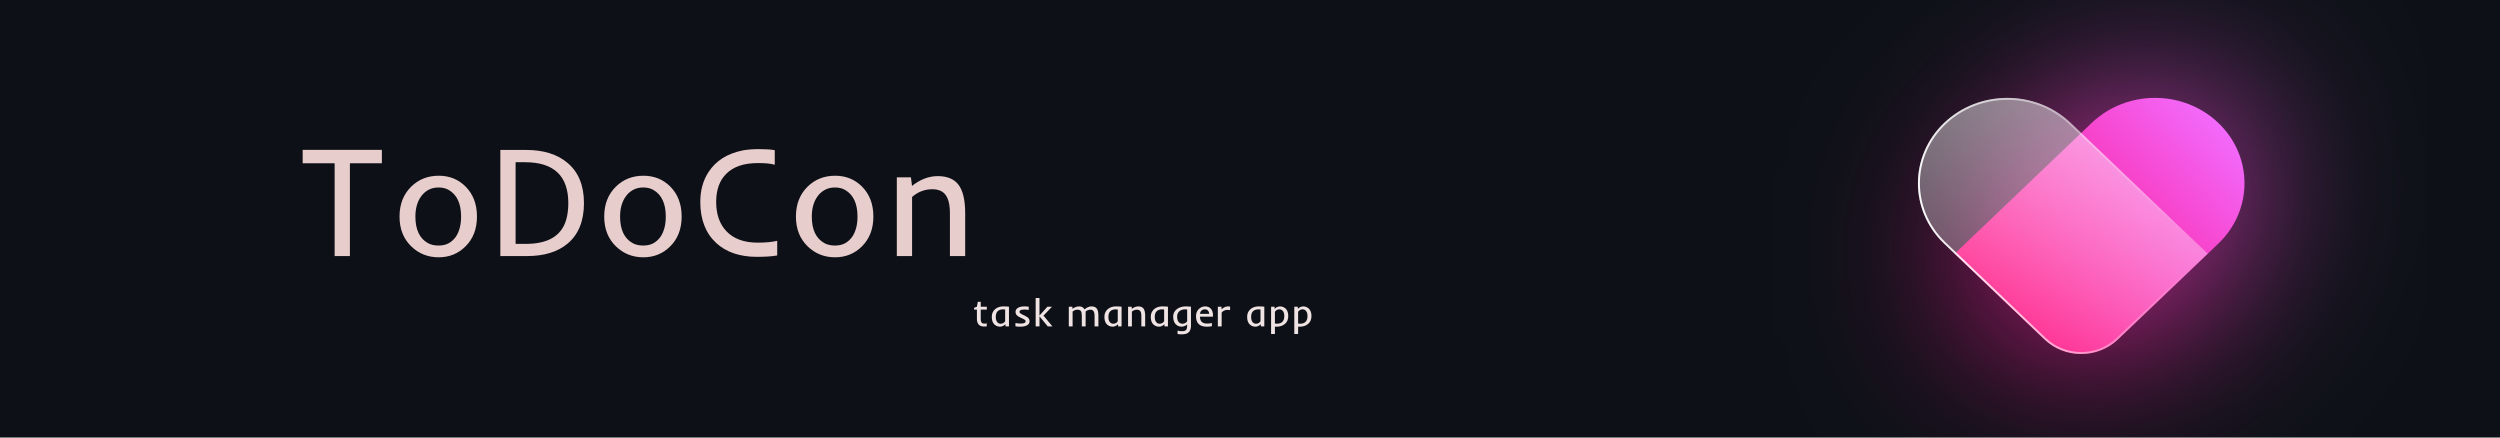
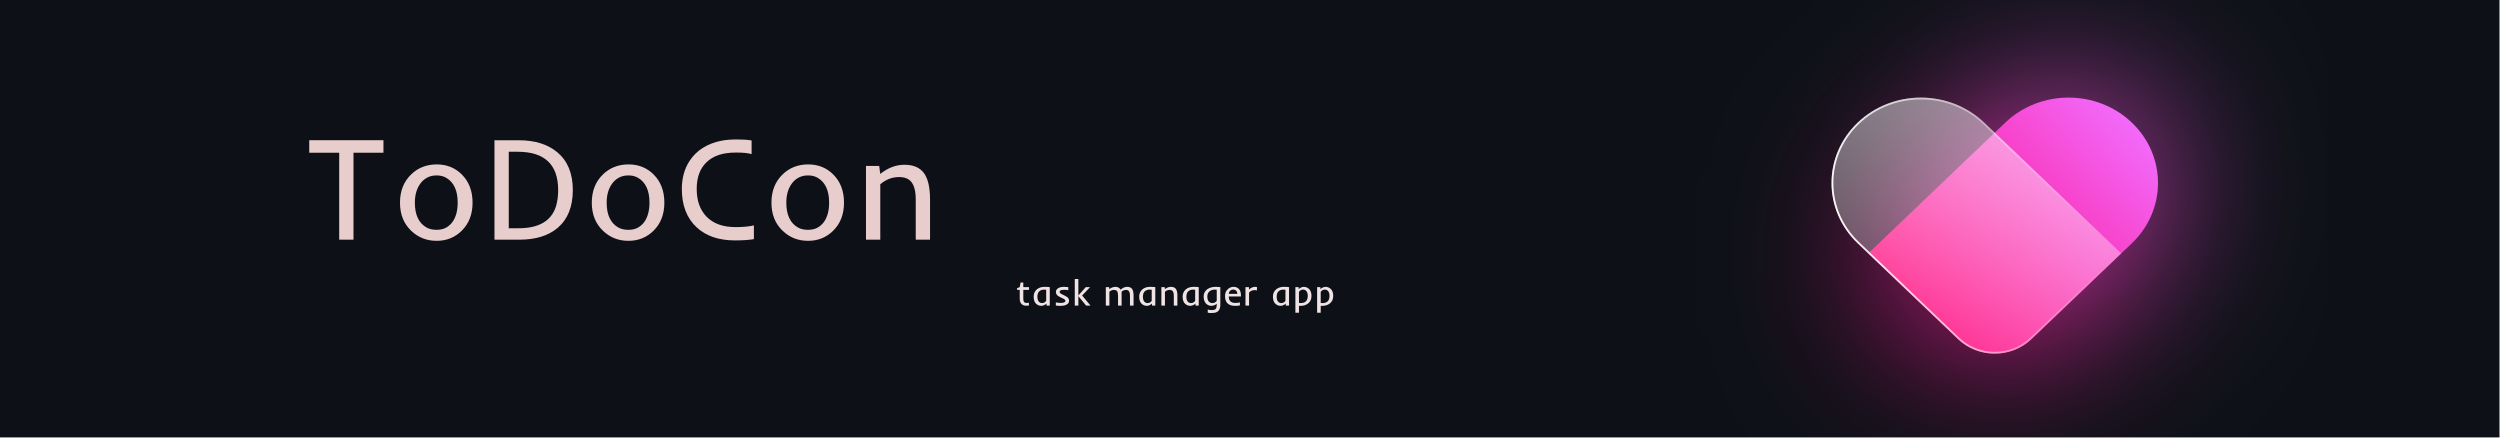
- <svg xmlns="http://www.w3.org/2000/svg" width="1280" height="224" viewBox="0 0 1280 224" fill="none">
+ <svg xmlns="http://www.w3.org/2000/svg" width="1366" height="239" viewBox="0 0 1366 239" fill="none">
  <g clip-path="url(#clip0_103_84)">
-     <rect width="1280" height="224" fill="white" />
-     <rect width="1280" height="224" fill="#0D1117" />
+     <rect width="1365.71" height="239" fill="white" />
+     <rect width="1366" height="239" fill="#0D1117" />
    <g filter="url(#filter0_f_103_84)">
-       <path d="M1135.23 62.919C1153.11 79.981 1153.1 107.683 1135.23 124.736L1083.82 173.806C1073.45 183.696 1056.64 183.696 1046.28 173.806L1000.27 129.891L1070.45 62.909C1088.33 45.846 1117.35 45.856 1135.22 62.909L1135.23 62.919Z" fill="url(#paint0_linear_103_84)" />
+       <path d="M1164.25 66.989C1183.32 85.194 1183.31 114.751 1164.25 132.946L1109.39 185.302C1098.34 195.854 1080.4 195.854 1069.34 185.302L1020.25 138.446L1095.13 66.978C1114.21 48.773 1145.18 48.784 1164.24 66.978L1164.25 66.989Z" fill="url(#paint0_linear_103_84)" />
    </g>
-     <path d="M1135.77 62.919C1153.65 79.981 1153.64 107.683 1135.77 124.736L1084.36 173.806C1074 183.696 1057.19 183.696 1046.82 173.806L1000.81 129.891L1070.99 62.909C1088.87 45.846 1117.89 45.856 1135.76 62.909L1135.77 62.919Z" fill="url(#paint1_linear_103_84)" />
+     <path d="M1164.83 66.989C1183.9 85.194 1183.89 114.751 1164.83 132.946L1109.97 185.302C1098.91 195.854 1080.98 195.854 1069.92 185.302L1020.83 138.446L1095.71 66.978C1114.78 48.773 1145.75 48.784 1164.82 66.978L1164.83 66.989Z" fill="url(#paint1_linear_103_84)" />
    <g filter="url(#filter1_b_103_84)">
-       <path d="M995.396 62.922C1013.27 45.859 1042.3 45.869 1060.17 62.922L1130.35 129.904L1084.33 173.819C1073.97 183.709 1057.16 183.709 1046.8 173.819L995.385 124.749C977.507 107.686 977.518 79.984 995.385 62.932L995.396 62.922Z" fill="url(#paint2_linear_103_84)" />
-       <path d="M995.757 63.267C1013.44 46.395 1042.14 46.405 1059.8 63.267L1129.62 129.904L1083.97 173.474C1073.81 183.173 1057.32 183.173 1047.16 173.474L995.747 124.404C978.069 107.532 978.079 80.139 995.747 63.277L995.757 63.267Z" stroke="url(#paint3_linear_103_84)" />
+       <path d="M1015.05 66.992C1034.13 48.787 1065.1 48.798 1084.16 66.992L1159.04 138.46L1109.95 185.316C1098.89 195.868 1080.95 195.868 1069.9 185.316L1015.04 132.96C995.965 114.754 995.977 85.198 1015.04 67.003L1015.05 66.992Z" fill="url(#paint2_linear_103_84)" />
+       <path d="M1015.41 67.337C1034.29 49.323 1064.93 49.333 1083.8 67.337L1158.32 138.46L1109.58 184.971C1098.73 195.332 1081.12 195.332 1070.26 184.971L1015.4 132.614C996.527 114.6 996.538 85.352 1015.4 67.348L1015.41 67.337Z" stroke="url(#paint3_linear_103_84)" />
    </g>
-     <path d="M171.336 83.609H154.969V76.734H195.516V83.609H179.148V131.109H171.336V83.609ZM204.556 110.875C204.556 104.547 206.574 99.417 210.611 95.484C214.387 91.812 219.061 89.977 224.634 89.977C230.103 89.977 234.673 91.812 238.345 95.484C242.252 99.391 244.205 104.521 244.205 110.875C244.205 117.203 242.239 122.307 238.306 126.187C234.582 129.885 230.012 131.734 224.595 131.734C219.101 131.734 214.439 129.885 210.611 126.187C206.574 122.307 204.556 117.203 204.556 110.875ZM212.681 110.875C212.681 117.542 214.817 122.073 219.088 124.469C220.598 125.302 222.408 125.719 224.517 125.719C226.627 125.719 228.41 125.302 229.869 124.469C231.327 123.609 232.525 122.49 233.463 121.109C235.207 118.453 236.08 115.042 236.08 110.875C236.08 104.26 233.983 99.729 229.791 97.281C228.332 96.422 226.588 95.992 224.556 95.992C222.525 95.992 220.754 96.422 219.244 97.281C217.759 98.115 216.535 99.221 215.572 100.602C213.645 103.31 212.681 106.734 212.681 110.875ZM256.175 76.773H269.378C278.284 76.773 285.342 78.974 290.55 83.375C296.175 88.088 298.988 94.963 298.988 104C298.988 113.036 296.253 119.898 290.784 124.586C285.68 128.935 278.675 131.109 269.769 131.109H256.175V76.773ZM290.98 104.039C290.98 90.055 283.61 83.062 268.87 83.062H263.988V124.859H269.3C280.55 124.859 287.399 120.797 289.847 112.672C290.602 110.094 290.98 107.216 290.98 104.039ZM309.356 110.875C309.356 104.547 311.374 99.417 315.411 95.484C319.187 91.812 323.861 89.977 329.434 89.977C334.903 89.977 339.473 91.812 343.145 95.484C347.052 99.391 349.005 104.521 349.005 110.875C349.005 117.203 347.039 122.307 343.106 126.187C339.382 129.885 334.812 131.734 329.395 131.734C323.901 131.734 319.239 129.885 315.411 126.187C311.374 122.307 309.356 117.203 309.356 110.875ZM317.481 110.875C317.481 117.542 319.617 122.073 323.887 124.469C325.398 125.302 327.208 125.719 329.317 125.719C331.427 125.719 333.21 125.302 334.669 124.469C336.127 123.609 337.325 122.49 338.262 121.109C340.007 118.453 340.88 115.042 340.88 110.875C340.88 104.26 338.783 99.729 334.591 97.281C333.132 96.422 331.387 95.992 329.356 95.992C327.325 95.992 325.554 96.422 324.044 97.281C322.559 98.115 321.335 99.221 320.372 100.602C318.445 103.31 317.481 106.734 317.481 110.875ZM397.928 130.797C395.35 131.266 391.873 131.5 387.498 131.5C383.149 131.5 379.217 130.901 375.702 129.703C372.212 128.505 369.204 126.734 366.678 124.391C361.261 119.365 358.553 112.359 358.553 103.375C358.553 97.516 359.946 92.438 362.733 88.141C366.509 82.333 372.303 78.635 380.116 77.047C382.511 76.578 385.363 76.344 388.67 76.344C392.004 76.344 394.673 76.526 396.678 76.891V84.352C394.855 83.779 392.03 83.492 388.202 83.492C384.399 83.492 381.17 83.961 378.514 84.898C375.858 85.836 373.657 87.177 371.913 88.922C368.423 92.333 366.678 97.151 366.678 103.375C366.678 109.651 368.397 114.625 371.834 118.297C375.558 122.255 380.91 124.234 387.889 124.234C391.978 124.234 395.324 123.922 397.928 123.297V130.797ZM407.516 110.875C407.516 104.547 409.534 99.417 413.57 95.484C417.346 91.812 422.021 89.977 427.594 89.977C433.062 89.977 437.633 91.812 441.305 95.484C445.211 99.391 447.164 104.521 447.164 110.875C447.164 117.203 445.198 122.307 441.266 126.187C437.542 129.885 432.971 131.734 427.555 131.734C422.06 131.734 417.398 129.885 413.57 126.187C409.534 122.307 407.516 117.203 407.516 110.875ZM415.641 110.875C415.641 117.542 417.776 122.073 422.047 124.469C423.557 125.302 425.367 125.719 427.477 125.719C429.586 125.719 431.37 125.302 432.828 124.469C434.286 123.609 435.484 122.49 436.422 121.109C438.167 118.453 439.039 115.042 439.039 110.875C439.039 104.26 436.943 99.729 432.75 97.281C431.292 96.422 429.547 95.992 427.516 95.992C425.484 95.992 423.714 96.422 422.203 97.281C420.719 98.115 419.495 99.221 418.531 100.602C416.604 103.31 415.641 106.734 415.641 110.875ZM477.337 96.891C473.457 96.891 470.007 98.206 466.986 100.836V131.109H459.173V90.797H466.4L466.947 95.172C471.192 91.838 475.58 90.172 480.111 90.172C484.903 90.172 488.418 91.604 490.658 94.469C493.002 97.49 494.173 102.359 494.173 109.078V131.109H486.361V109.078C486.361 102.62 484.616 98.766 481.127 97.516C480.007 97.099 478.744 96.891 477.337 96.891Z" fill="#E8CDCD" />
-     <path d="M503.137 165.566C503.352 165.645 503.677 165.684 504.113 165.684C504.549 165.684 504.914 165.632 505.207 165.527V167.09C505.07 167.122 504.872 167.142 504.611 167.148L503.996 167.168C503.859 167.168 503.755 167.168 503.684 167.168C502.427 167.168 501.499 166.758 500.9 165.938C500.419 165.273 500.178 164.395 500.178 163.301V158.525H498.732V157.607L500.178 157.031L500.646 154.531H502.131V157.031H505.256V158.525H502.131V163.291C502.131 164.567 502.466 165.326 503.137 165.566ZM508.503 165.312C508.288 164.941 508.115 164.505 507.985 164.004C507.861 163.503 507.8 162.848 507.8 162.041C507.8 161.234 507.972 160.492 508.317 159.814C508.669 159.131 509.124 158.571 509.684 158.135C510.772 157.295 512.123 156.875 513.737 156.875C514.577 156.875 515.212 156.895 515.641 156.934C515.641 156.934 515.957 156.966 516.589 157.031V167.109H514.831L514.753 165.947C514.362 166.468 513.766 166.855 512.966 167.109C512.66 167.207 512.344 167.256 512.018 167.256C511.699 167.256 511.384 167.223 511.071 167.158C510.759 167.093 510.446 166.986 510.134 166.836C509.828 166.686 509.535 166.488 509.255 166.24C508.975 165.986 508.724 165.677 508.503 165.312ZM514.636 158.467C514.219 158.415 513.802 158.389 513.386 158.389C512.975 158.389 512.536 158.464 512.067 158.613C511.598 158.757 511.198 158.984 510.866 159.297C510.176 159.948 509.831 160.941 509.831 162.275C509.831 163.538 510.127 164.473 510.72 165.078C511.169 165.527 511.709 165.752 512.341 165.752C513.154 165.752 513.825 165.456 514.352 164.863C514.483 164.714 514.577 164.58 514.636 164.463V158.467ZM522.384 167.266C521.571 167.266 520.747 167.207 519.914 167.09V165.361C520.76 165.563 521.619 165.664 522.492 165.664C524.237 165.664 525.109 165.296 525.109 164.561C525.109 164.281 525.041 164.072 524.904 163.936C524.702 163.721 524.383 163.506 523.947 163.291L522.521 162.637C521.597 162.174 520.998 161.803 520.724 161.523C520.21 161.003 519.953 160.384 519.953 159.668C519.953 158.861 520.327 158.203 521.076 157.695C521.883 157.148 523.016 156.875 524.474 156.875C525.21 156.875 525.952 156.927 526.701 157.031V158.701C525.88 158.551 525.164 158.477 524.552 158.477C523.947 158.477 523.475 158.516 523.136 158.594C522.804 158.672 522.554 158.77 522.384 158.887C522.117 159.069 521.984 159.307 521.984 159.6C521.984 159.886 522.075 160.12 522.257 160.303C522.446 160.479 522.739 160.671 523.136 160.879L524.572 161.572C525.509 162.061 526.112 162.435 526.379 162.695C526.886 163.19 527.14 163.812 527.14 164.561C527.14 165.361 526.737 166.006 525.929 166.494C525.083 167.008 523.901 167.266 522.384 167.266ZM530.26 152.588H532.213V161.543L536.295 157.031H538.62L534.274 161.602L538.844 167.109H536.461L532.213 161.973V167.109H530.26V152.588ZM549.166 159.541L549.176 167.109H547.223V157.031H549.02L549.156 158.135C549.872 157.536 550.706 157.145 551.656 156.963C551.962 156.904 552.262 156.875 552.555 156.875C553.772 156.875 554.69 157.389 555.309 158.418C556.441 157.389 557.626 156.875 558.863 156.875C560.087 156.875 560.979 157.243 561.539 157.979C562.099 158.727 562.379 159.964 562.379 161.689V167.109H560.426V161.758C560.426 160.065 560.019 159.053 559.205 158.721C558.932 158.61 558.613 158.555 558.248 158.555C557.376 158.555 556.575 158.867 555.846 159.492V167.109H553.893V161.68C553.893 160.521 553.72 159.707 553.375 159.238C553.043 158.783 552.447 158.555 551.588 158.555C550.735 158.555 549.928 158.883 549.166 159.541ZM566.163 165.312C565.948 164.941 565.776 164.505 565.645 164.004C565.522 163.503 565.46 162.848 565.46 162.041C565.46 161.234 565.632 160.492 565.977 159.814C566.329 159.131 566.785 158.571 567.345 158.135C568.432 157.295 569.783 156.875 571.397 156.875C572.237 156.875 572.872 156.895 573.302 156.934C573.302 156.934 573.617 156.966 574.249 157.031V167.109H572.491L572.413 165.947C572.022 166.468 571.427 166.855 570.626 167.109C570.32 167.207 570.004 167.256 569.679 167.256C569.36 167.256 569.044 167.223 568.731 167.158C568.419 167.093 568.106 166.986 567.794 166.836C567.488 166.686 567.195 166.488 566.915 166.24C566.635 165.986 566.384 165.677 566.163 165.312ZM572.296 158.467C571.879 158.415 571.462 158.389 571.046 158.389C570.636 158.389 570.196 158.464 569.727 158.613C569.259 158.757 568.858 158.984 568.526 159.297C567.836 159.948 567.491 160.941 567.491 162.275C567.491 163.538 567.787 164.473 568.38 165.078C568.829 165.527 569.369 165.752 570.001 165.752C570.815 165.752 571.485 165.456 572.012 164.863C572.143 164.714 572.237 164.58 572.296 164.463V158.467ZM582.115 158.555C581.145 158.555 580.282 158.883 579.527 159.541V167.109H577.574V157.031H579.38L579.517 158.125C580.578 157.292 581.675 156.875 582.808 156.875C584.006 156.875 584.885 157.233 585.445 157.949C586.031 158.704 586.324 159.922 586.324 161.602V167.109H584.371V161.602C584.371 159.987 583.935 159.023 583.062 158.711C582.782 158.607 582.466 158.555 582.115 158.555ZM589.903 165.312C589.688 164.941 589.515 164.505 589.385 164.004C589.261 163.503 589.2 162.848 589.2 162.041C589.2 161.234 589.372 160.492 589.717 159.814C590.069 159.131 590.524 158.571 591.084 158.135C592.172 157.295 593.523 156.875 595.137 156.875C595.977 156.875 596.612 156.895 597.041 156.934C597.041 156.934 597.357 156.966 597.989 157.031V167.109H596.231L596.153 165.947C595.762 166.468 595.166 166.855 594.366 167.109C594.06 167.207 593.744 167.256 593.418 167.256C593.099 167.256 592.784 167.223 592.471 167.158C592.159 167.093 591.846 166.986 591.534 166.836C591.228 166.686 590.935 166.488 590.655 166.24C590.375 165.986 590.124 165.677 589.903 165.312ZM596.036 158.467C595.619 158.415 595.202 158.389 594.786 158.389C594.375 158.389 593.936 158.464 593.467 158.613C592.998 158.757 592.598 158.984 592.266 159.297C591.576 159.948 591.231 160.941 591.231 162.275C591.231 163.538 591.527 164.473 592.12 165.078C592.569 165.527 593.109 165.752 593.741 165.752C594.554 165.752 595.225 165.456 595.752 164.863C595.883 164.714 595.977 164.58 596.036 164.463V158.467ZM607.046 170.957C606.48 171.1 605.751 171.172 604.859 171.172C603.973 171.172 603.325 171.107 602.915 170.977V169.238C603.43 169.46 604.058 169.57 604.8 169.57C605.549 169.577 606.099 169.528 606.45 169.424C606.802 169.32 607.079 169.15 607.28 168.916C607.645 168.493 607.827 167.728 607.827 166.621V166.104C607.333 166.598 606.682 166.943 605.874 167.139C605.549 167.217 605.223 167.256 604.898 167.256C604.572 167.256 604.253 167.22 603.941 167.148C603.635 167.077 603.329 166.963 603.023 166.807C602.717 166.644 602.424 166.436 602.144 166.182C601.864 165.921 601.616 165.599 601.402 165.215C600.92 164.382 600.679 163.356 600.679 162.139C600.666 161.012 600.991 160.023 601.655 159.17C602.228 158.428 603.016 157.852 604.019 157.441C604.93 157.064 605.917 156.875 606.978 156.875C608.039 156.875 608.973 156.927 609.78 157.031V166.621C609.78 169.056 608.869 170.501 607.046 170.957ZM607.827 158.457C607.411 158.405 607.001 158.379 606.597 158.379C606.193 158.379 605.741 158.454 605.239 158.604C604.738 158.753 604.299 158.981 603.921 159.287C603.094 159.958 602.681 160.908 602.681 162.139C602.681 163.473 603.003 164.447 603.648 165.059C604.129 165.521 604.719 165.752 605.415 165.752C606.255 165.752 606.961 165.456 607.534 164.863C607.671 164.714 607.769 164.58 607.827 164.463V158.457ZM617.881 167.266C614.196 167.266 612.354 165.465 612.354 161.865C612.354 160.316 612.865 159.076 613.887 158.145C614.805 157.298 615.853 156.875 617.031 156.875C618.314 156.875 619.316 157.305 620.039 158.164C620.71 158.965 621.045 160.036 621.045 161.377V162.139H614.385C614.385 163.981 615.137 165.107 616.641 165.518C616.999 165.615 617.549 165.664 618.291 165.664C619.04 165.664 619.772 165.563 620.488 165.361V167.012C619.772 167.181 618.903 167.266 617.881 167.266ZM619.092 160.703C619.092 160.078 618.919 159.551 618.574 159.121C618.171 158.626 617.614 158.379 616.904 158.379C616.156 158.379 615.547 158.617 615.078 159.092C614.648 159.535 614.434 160.072 614.434 160.703H619.092ZM629.8 158.818C629.442 158.714 629.012 158.662 628.511 158.662C628.016 158.662 627.609 158.714 627.29 158.818C626.971 158.916 626.691 159.036 626.45 159.18C626.007 159.44 625.685 159.733 625.483 160.059V167.109H623.53V157.031H625.405L625.483 158.428C625.971 157.816 626.684 157.357 627.622 157.051C627.96 156.934 628.348 156.875 628.784 156.875C629.22 156.875 629.559 156.908 629.8 156.973V158.818ZM639.243 165.312C639.028 164.941 638.855 164.505 638.725 164.004C638.601 163.503 638.539 162.848 638.539 162.041C638.539 161.234 638.712 160.492 639.057 159.814C639.409 159.131 639.864 158.571 640.424 158.135C641.511 157.295 642.862 156.875 644.477 156.875C645.317 156.875 645.952 156.895 646.381 156.934C646.381 156.934 646.697 156.966 647.329 157.031V167.109H645.571L645.493 165.947C645.102 166.468 644.506 166.855 643.705 167.109C643.399 167.207 643.084 167.256 642.758 167.256C642.439 167.256 642.123 167.223 641.811 167.158C641.498 167.093 641.186 166.986 640.873 166.836C640.567 166.686 640.274 166.488 639.995 166.24C639.715 165.986 639.464 165.677 639.243 165.312ZM645.375 158.467C644.959 158.415 644.542 158.389 644.125 158.389C643.715 158.389 643.276 158.464 642.807 158.613C642.338 158.757 641.938 158.984 641.606 159.297C640.916 159.948 640.571 160.941 640.571 162.275C640.571 163.538 640.867 164.473 641.459 165.078C641.909 165.527 642.449 165.752 643.08 165.752C643.894 165.752 644.565 165.456 645.092 164.863C645.222 164.714 645.317 164.58 645.375 164.463V158.467ZM652.753 171.016H650.8V157.031H652.558L652.636 158.184C653.027 157.663 653.626 157.275 654.433 157.021C654.745 156.924 655.061 156.875 655.38 156.875C655.706 156.875 656.025 156.911 656.337 156.982C656.65 157.048 656.959 157.158 657.265 157.314C657.571 157.464 657.864 157.666 658.144 157.92C658.424 158.167 658.671 158.477 658.886 158.848C659.355 159.648 659.589 160.641 659.589 161.826C659.589 163.636 658.964 165.02 657.714 165.977C656.607 166.829 655.26 167.256 653.671 167.256H653.183C653.027 167.256 652.883 167.253 652.753 167.246V171.016ZM652.753 165.664C652.935 165.716 653.293 165.742 653.827 165.742C654.361 165.742 654.863 165.667 655.331 165.518C655.8 165.368 656.197 165.137 656.523 164.824C657.213 164.16 657.558 163.161 657.558 161.826C657.558 160.57 657.258 159.642 656.659 159.043C656.217 158.6 655.676 158.379 655.038 158.379C654.238 158.379 653.573 158.675 653.046 159.268C652.909 159.417 652.812 159.551 652.753 159.668V165.664ZM664.633 171.016H662.68V157.031H664.438L664.516 158.184C664.906 157.663 665.505 157.275 666.312 157.021C666.625 156.924 666.941 156.875 667.26 156.875C667.585 156.875 667.904 156.911 668.217 156.982C668.529 157.048 668.839 157.158 669.145 157.314C669.451 157.464 669.743 157.666 670.023 157.92C670.303 158.167 670.551 158.477 670.766 158.848C671.234 159.648 671.469 160.641 671.469 161.826C671.469 163.636 670.844 165.02 669.594 165.977C668.487 166.829 667.139 167.256 665.551 167.256H665.062C664.906 167.256 664.763 167.253 664.633 167.246V171.016ZM664.633 165.664C664.815 165.716 665.173 165.742 665.707 165.742C666.241 165.742 666.742 165.667 667.211 165.518C667.68 165.368 668.077 165.137 668.402 164.824C669.092 164.16 669.438 163.161 669.438 161.826C669.438 160.57 669.138 159.642 668.539 159.043C668.096 158.6 667.556 158.379 666.918 158.379C666.117 158.379 665.453 158.675 664.926 159.268C664.789 159.417 664.691 159.551 664.633 159.668V165.664Z" fill="#F0E3E3" />
+     <path d="M185.336 83.466H168.969V76.591H209.516V83.466H193.148V130.966H185.336V83.466ZM218.556 110.732C218.556 104.404 220.574 99.274 224.611 95.341C228.387 91.67 233.061 89.834 238.634 89.834C244.103 89.834 248.673 91.67 252.345 95.341C256.252 99.248 258.205 104.378 258.205 110.732C258.205 117.06 256.239 122.164 252.306 126.045C248.582 129.743 244.012 131.591 238.595 131.591C233.101 131.591 228.439 129.743 224.611 126.045C220.574 122.164 218.556 117.06 218.556 110.732ZM226.681 110.732C226.681 117.399 228.817 121.93 233.088 124.326C234.598 125.159 236.408 125.576 238.517 125.576C240.627 125.576 242.41 125.159 243.869 124.326C245.327 123.466 246.525 122.347 247.463 120.966C249.207 118.31 250.08 114.899 250.08 110.732C250.08 104.118 247.983 99.586 243.791 97.138C242.332 96.279 240.588 95.849 238.556 95.849C236.525 95.849 234.754 96.279 233.244 97.138C231.759 97.972 230.535 99.079 229.572 100.459C227.645 103.167 226.681 106.591 226.681 110.732ZM270.175 76.63H283.378C292.284 76.63 299.342 78.831 304.55 83.232C310.175 87.946 312.988 94.821 312.988 103.857C312.988 112.894 310.253 119.756 304.784 124.443C299.68 128.792 292.675 130.966 283.769 130.966H270.175V76.63ZM304.98 103.896C304.98 89.912 297.61 82.92 282.87 82.92H277.988V124.716H283.3C294.55 124.716 301.399 120.654 303.847 112.529C304.602 109.951 304.98 107.073 304.98 103.896ZM323.356 110.732C323.356 104.404 325.374 99.274 329.411 95.341C333.187 91.67 337.861 89.834 343.434 89.834C348.903 89.834 353.473 91.67 357.145 95.341C361.052 99.248 363.005 104.378 363.005 110.732C363.005 117.06 361.039 122.164 357.106 126.045C353.382 129.743 348.812 131.591 343.395 131.591C337.901 131.591 333.239 129.743 329.411 126.045C325.374 122.164 323.356 117.06 323.356 110.732ZM331.481 110.732C331.481 117.399 333.617 121.93 337.887 124.326C339.398 125.159 341.208 125.576 343.317 125.576C345.427 125.576 347.21 125.159 348.669 124.326C350.127 123.466 351.325 122.347 352.262 120.966C354.007 118.31 354.88 114.899 354.88 110.732C354.88 104.118 352.783 99.586 348.591 97.138C347.132 96.279 345.387 95.849 343.356 95.849C341.325 95.849 339.554 96.279 338.044 97.138C336.559 97.972 335.335 99.079 334.372 100.459C332.445 103.167 331.481 106.591 331.481 110.732ZM411.928 130.654C409.35 131.123 405.873 131.357 401.498 131.357C397.149 131.357 393.217 130.758 389.702 129.56C386.212 128.362 383.204 126.591 380.678 124.248C375.261 119.222 372.553 112.216 372.553 103.232C372.553 97.373 373.946 92.295 376.733 87.998C380.509 82.19 386.303 78.493 394.116 76.904C396.511 76.435 399.363 76.201 402.67 76.201C406.004 76.201 408.673 76.383 410.678 76.748V84.209C408.855 83.636 406.03 83.349 402.202 83.349C398.399 83.349 395.17 83.818 392.514 84.755C389.858 85.693 387.657 87.034 385.913 88.779C382.423 92.19 380.678 97.008 380.678 103.232C380.678 109.508 382.397 114.482 385.834 118.154C389.558 122.112 394.91 124.091 401.889 124.091C405.978 124.091 409.324 123.779 411.928 123.154V130.654ZM421.516 110.732C421.516 104.404 423.534 99.274 427.57 95.341C431.346 91.67 436.021 89.834 441.594 89.834C447.062 89.834 451.633 91.67 455.305 95.341C459.211 99.248 461.164 104.378 461.164 110.732C461.164 117.06 459.198 122.164 455.266 126.045C451.542 129.743 446.971 131.591 441.555 131.591C436.06 131.591 431.398 129.743 427.57 126.045C423.534 122.164 421.516 117.06 421.516 110.732ZM429.641 110.732C429.641 117.399 431.776 121.93 436.047 124.326C437.557 125.159 439.367 125.576 441.477 125.576C443.586 125.576 445.37 125.159 446.828 124.326C448.286 123.466 449.484 122.347 450.422 120.966C452.167 118.31 453.039 114.899 453.039 110.732C453.039 104.118 450.943 99.586 446.75 97.138C445.292 96.279 443.547 95.849 441.516 95.849C439.484 95.849 437.714 96.279 436.203 97.138C434.719 97.972 433.495 99.079 432.531 100.459C430.604 103.167 429.641 106.591 429.641 110.732ZM491.337 96.748C487.457 96.748 484.007 98.063 480.986 100.693V130.966H473.173V90.654H480.4L480.947 95.029C485.192 91.696 489.58 90.029 494.111 90.029C498.903 90.029 502.418 91.461 504.658 94.326C507.002 97.347 508.173 102.216 508.173 108.935V130.966H500.361V108.935C500.361 102.477 498.616 98.623 495.127 97.373C494.007 96.956 492.744 96.748 491.337 96.748Z" fill="#E8CDCD" />
+     <path d="M560.137 165.424C560.352 165.502 560.677 165.541 561.113 165.541C561.549 165.541 561.914 165.489 562.207 165.384V166.947C562.07 166.98 561.872 166.999 561.611 167.006L560.996 167.025C560.859 167.025 560.755 167.025 560.684 167.025C559.427 167.025 558.499 166.615 557.9 165.795C557.419 165.131 557.178 164.252 557.178 163.158V158.383H555.732V157.465L557.178 156.888L557.646 154.388H559.131V156.888H562.256V158.383H559.131V163.148C559.131 164.424 559.466 165.183 560.137 165.424ZM565.503 165.17C565.288 164.799 565.115 164.362 564.985 163.861C564.861 163.36 564.8 162.705 564.8 161.898C564.8 161.091 564.972 160.349 565.317 159.672C565.669 158.988 566.124 158.428 566.684 157.992C567.772 157.152 569.123 156.732 570.737 156.732C571.577 156.732 572.212 156.752 572.641 156.791C572.641 156.791 572.957 156.823 573.589 156.888V166.967H571.831L571.753 165.804C571.362 166.325 570.766 166.713 569.966 166.967C569.66 167.064 569.344 167.113 569.018 167.113C568.699 167.113 568.384 167.08 568.071 167.015C567.759 166.95 567.446 166.843 567.134 166.693C566.828 166.543 566.535 166.345 566.255 166.097C565.975 165.843 565.724 165.534 565.503 165.17ZM571.636 158.324C571.219 158.272 570.802 158.246 570.386 158.246C569.975 158.246 569.536 158.321 569.067 158.47C568.598 158.614 568.198 158.842 567.866 159.154C567.176 159.805 566.831 160.798 566.831 162.133C566.831 163.396 567.127 164.33 567.72 164.935C568.169 165.384 568.709 165.609 569.341 165.609C570.154 165.609 570.825 165.313 571.352 164.72C571.483 164.571 571.577 164.437 571.636 164.32V158.324ZM579.384 167.123C578.571 167.123 577.747 167.064 576.914 166.947V165.218C577.76 165.42 578.619 165.521 579.492 165.521C581.237 165.521 582.109 165.153 582.109 164.418C582.109 164.138 582.041 163.929 581.904 163.793C581.702 163.578 581.383 163.363 580.947 163.148L579.521 162.494C578.597 162.032 577.998 161.661 577.724 161.381C577.21 160.86 576.953 160.241 576.953 159.525C576.953 158.718 577.327 158.06 578.076 157.552C578.883 157.006 580.016 156.732 581.474 156.732C582.21 156.732 582.952 156.784 583.701 156.888V158.558C582.88 158.409 582.164 158.334 581.552 158.334C580.947 158.334 580.475 158.373 580.136 158.451C579.804 158.529 579.554 158.627 579.384 158.744C579.117 158.926 578.984 159.164 578.984 159.457C578.984 159.743 579.075 159.978 579.257 160.16C579.446 160.336 579.739 160.528 580.136 160.736L581.572 161.429C582.509 161.918 583.112 162.292 583.379 162.552C583.886 163.047 584.14 163.669 584.14 164.418C584.14 165.218 583.737 165.863 582.929 166.351C582.083 166.866 580.901 167.123 579.384 167.123ZM587.26 152.445H589.213V161.4L593.295 156.888H595.62L591.274 161.459L595.844 166.967H593.461L589.213 161.83V166.967H587.26V152.445ZM606.166 159.398L606.176 166.967H604.223V156.888H606.02L606.156 157.992C606.872 157.393 607.706 157.002 608.656 156.82C608.962 156.761 609.262 156.732 609.555 156.732C610.772 156.732 611.69 157.246 612.309 158.275C613.441 157.246 614.626 156.732 615.863 156.732C617.087 156.732 617.979 157.1 618.539 157.836C619.099 158.584 619.379 159.821 619.379 161.547V166.967H617.426V161.615C617.426 159.922 617.019 158.91 616.205 158.578C615.932 158.467 615.613 158.412 615.248 158.412C614.376 158.412 613.575 158.724 612.846 159.349V166.967H610.893V161.537C610.893 160.378 610.72 159.564 610.375 159.095C610.043 158.64 609.447 158.412 608.588 158.412C607.735 158.412 606.928 158.741 606.166 159.398ZM623.163 165.17C622.948 164.799 622.776 164.362 622.645 163.861C622.522 163.36 622.46 162.705 622.46 161.898C622.46 161.091 622.632 160.349 622.977 159.672C623.329 158.988 623.785 158.428 624.345 157.992C625.432 157.152 626.783 156.732 628.397 156.732C629.237 156.732 629.872 156.752 630.302 156.791C630.302 156.791 630.617 156.823 631.249 156.888V166.967H629.491L629.413 165.804C629.022 166.325 628.427 166.713 627.626 166.967C627.32 167.064 627.004 167.113 626.679 167.113C626.36 167.113 626.044 167.08 625.731 167.015C625.419 166.95 625.106 166.843 624.794 166.693C624.488 166.543 624.195 166.345 623.915 166.097C623.635 165.843 623.384 165.534 623.163 165.17ZM629.296 158.324C628.879 158.272 628.462 158.246 628.046 158.246C627.636 158.246 627.196 158.321 626.727 158.47C626.259 158.614 625.858 158.842 625.526 159.154C624.836 159.805 624.491 160.798 624.491 162.133C624.491 163.396 624.787 164.33 625.38 164.935C625.829 165.384 626.369 165.609 627.001 165.609C627.815 165.609 628.485 165.313 629.012 164.72C629.143 164.571 629.237 164.437 629.296 164.32V158.324ZM639.115 158.412C638.145 158.412 637.282 158.741 636.527 159.398V166.967H634.574V156.888H636.38L636.517 157.982C637.578 157.149 638.675 156.732 639.808 156.732C641.006 156.732 641.885 157.09 642.445 157.806C643.031 158.562 643.324 159.779 643.324 161.459V166.967H641.371V161.459C641.371 159.844 640.935 158.881 640.062 158.568C639.782 158.464 639.466 158.412 639.115 158.412ZM646.903 165.17C646.688 164.799 646.515 164.362 646.385 163.861C646.261 163.36 646.2 162.705 646.2 161.898C646.2 161.091 646.372 160.349 646.717 159.672C647.069 158.988 647.524 158.428 648.084 157.992C649.172 157.152 650.523 156.732 652.137 156.732C652.977 156.732 653.612 156.752 654.041 156.791C654.041 156.791 654.357 156.823 654.989 156.888V166.967H653.231L653.153 165.804C652.762 166.325 652.166 166.713 651.366 166.967C651.06 167.064 650.744 167.113 650.418 167.113C650.099 167.113 649.784 167.08 649.471 167.015C649.159 166.95 648.846 166.843 648.534 166.693C648.228 166.543 647.935 166.345 647.655 166.097C647.375 165.843 647.124 165.534 646.903 165.17ZM653.036 158.324C652.619 158.272 652.202 158.246 651.786 158.246C651.375 158.246 650.936 158.321 650.467 158.47C649.998 158.614 649.598 158.842 649.266 159.154C648.576 159.805 648.231 160.798 648.231 162.133C648.231 163.396 648.527 164.33 649.12 164.935C649.569 165.384 650.109 165.609 650.741 165.609C651.554 165.609 652.225 165.313 652.752 164.72C652.883 164.571 652.977 164.437 653.036 164.32V158.324ZM664.046 170.814C663.48 170.957 662.751 171.029 661.859 171.029C660.973 171.029 660.325 170.964 659.915 170.834V169.095C660.43 169.317 661.058 169.427 661.8 169.427C662.549 169.434 663.099 169.385 663.45 169.281C663.802 169.177 664.079 169.008 664.28 168.773C664.645 168.35 664.827 167.585 664.827 166.478V165.961C664.333 166.455 663.682 166.801 662.874 166.996C662.549 167.074 662.223 167.113 661.898 167.113C661.572 167.113 661.253 167.077 660.941 167.006C660.635 166.934 660.329 166.82 660.023 166.664C659.717 166.501 659.424 166.293 659.144 166.039C658.864 165.778 658.616 165.456 658.402 165.072C657.92 164.239 657.679 163.213 657.679 161.996C657.666 160.87 657.991 159.88 658.655 159.027C659.228 158.285 660.016 157.709 661.019 157.299C661.93 156.921 662.917 156.732 663.978 156.732C665.039 156.732 665.973 156.784 666.78 156.888V166.478C666.78 168.913 665.869 170.358 664.046 170.814ZM664.827 158.314C664.411 158.262 664.001 158.236 663.597 158.236C663.193 158.236 662.741 158.311 662.239 158.461C661.738 158.61 661.299 158.838 660.921 159.144C660.094 159.815 659.681 160.765 659.681 161.996C659.681 163.33 660.003 164.304 660.648 164.916C661.129 165.378 661.719 165.609 662.415 165.609C663.255 165.609 663.961 165.313 664.534 164.72C664.671 164.571 664.769 164.437 664.827 164.32V158.314ZM674.881 167.123C671.196 167.123 669.354 165.323 669.354 161.722C669.354 160.173 669.865 158.933 670.887 158.002C671.805 157.155 672.853 156.732 674.031 156.732C675.314 156.732 676.316 157.162 677.039 158.021C677.71 158.822 678.045 159.893 678.045 161.234V161.996H671.385C671.385 163.838 672.137 164.965 673.641 165.375C673.999 165.472 674.549 165.521 675.291 165.521C676.04 165.521 676.772 165.42 677.488 165.218V166.869C676.772 167.038 675.903 167.123 674.881 167.123ZM676.092 160.56C676.092 159.935 675.919 159.408 675.574 158.978C675.171 158.483 674.614 158.236 673.904 158.236C673.156 158.236 672.547 158.474 672.078 158.949C671.648 159.392 671.434 159.929 671.434 160.56H676.092ZM686.8 158.676C686.442 158.571 686.012 158.519 685.511 158.519C685.016 158.519 684.609 158.571 684.29 158.676C683.971 158.773 683.691 158.894 683.45 159.037C683.007 159.297 682.685 159.59 682.483 159.916V166.967H680.53V156.888H682.405L682.483 158.285C682.971 157.673 683.684 157.214 684.622 156.908C684.96 156.791 685.348 156.732 685.784 156.732C686.22 156.732 686.559 156.765 686.8 156.83V158.676ZM696.243 165.17C696.028 164.799 695.855 164.362 695.725 163.861C695.601 163.36 695.539 162.705 695.539 161.898C695.539 161.091 695.712 160.349 696.057 159.672C696.409 158.988 696.864 158.428 697.424 157.992C698.511 157.152 699.862 156.732 701.477 156.732C702.317 156.732 702.952 156.752 703.381 156.791C703.381 156.791 703.697 156.823 704.329 156.888V166.967H702.571L702.493 165.804C702.102 166.325 701.506 166.713 700.705 166.967C700.399 167.064 700.084 167.113 699.758 167.113C699.439 167.113 699.123 167.08 698.811 167.015C698.498 166.95 698.186 166.843 697.873 166.693C697.567 166.543 697.274 166.345 696.995 166.097C696.715 165.843 696.464 165.534 696.243 165.17ZM702.375 158.324C701.959 158.272 701.542 158.246 701.125 158.246C700.715 158.246 700.276 158.321 699.807 158.47C699.338 158.614 698.938 158.842 698.606 159.154C697.916 159.805 697.571 160.798 697.571 162.133C697.571 163.396 697.867 164.33 698.459 164.935C698.909 165.384 699.449 165.609 700.08 165.609C700.894 165.609 701.565 165.313 702.092 164.72C702.222 164.571 702.317 164.437 702.375 164.32V158.324ZM709.753 170.873H707.8V156.888H709.558L709.636 158.041C710.027 157.52 710.626 157.133 711.433 156.879C711.745 156.781 712.061 156.732 712.38 156.732C712.706 156.732 713.025 156.768 713.337 156.84C713.65 156.905 713.959 157.015 714.265 157.172C714.571 157.321 714.864 157.523 715.144 157.777C715.424 158.024 715.671 158.334 715.886 158.705C716.355 159.506 716.589 160.498 716.589 161.683C716.589 163.493 715.964 164.877 714.714 165.834C713.607 166.687 712.26 167.113 710.671 167.113H710.183C710.027 167.113 709.883 167.11 709.753 167.103V170.873ZM709.753 165.521C709.935 165.573 710.293 165.599 710.827 165.599C711.361 165.599 711.863 165.524 712.331 165.375C712.8 165.225 713.197 164.994 713.523 164.681C714.213 164.017 714.558 163.018 714.558 161.683C714.558 160.427 714.258 159.499 713.659 158.9C713.217 158.457 712.676 158.236 712.038 158.236C711.238 158.236 710.573 158.532 710.046 159.125C709.909 159.274 709.812 159.408 709.753 159.525V165.521ZM721.633 170.873H719.68V156.888H721.438L721.516 158.041C721.906 157.52 722.505 157.133 723.312 156.879C723.625 156.781 723.941 156.732 724.26 156.732C724.585 156.732 724.904 156.768 725.217 156.84C725.529 156.905 725.839 157.015 726.145 157.172C726.451 157.321 726.743 157.523 727.023 157.777C727.303 158.024 727.551 158.334 727.766 158.705C728.234 159.506 728.469 160.498 728.469 161.683C728.469 163.493 727.844 164.877 726.594 165.834C725.487 166.687 724.139 167.113 722.551 167.113H722.062C721.906 167.113 721.763 167.11 721.633 167.103V170.873ZM721.633 165.521C721.815 165.573 722.173 165.599 722.707 165.599C723.241 165.599 723.742 165.524 724.211 165.375C724.68 165.225 725.077 164.994 725.402 164.681C726.092 164.017 726.438 163.018 726.438 161.683C726.438 160.427 726.138 159.499 725.539 158.9C725.096 158.457 724.556 158.236 723.918 158.236C723.117 158.236 722.453 158.532 721.926 159.125C721.789 159.274 721.691 159.408 721.633 159.525V165.521Z" fill="#F0E3E3" />
  </g>
  <defs>
-     <filter id="filter0_f_103_84" x="907.268" y="-42.885" width="334.366" height="317.108" filterUnits="userSpaceOnUse" color-interpolation-filters="sRGB">
+     <filter id="filter0_f_103_84" x="927.25" y="-39.672" width="344.302" height="325.888" filterUnits="userSpaceOnUse" color-interpolation-filters="sRGB">
      <feFlood flood-opacity="0" result="BackgroundImageFix" />
      <feBlend mode="normal" in="SourceGraphic" in2="BackgroundImageFix" result="shape" />
      <feGaussianBlur stdDeviation="46.5" result="effect1_foregroundBlur_103_84" />
    </filter>
-     <filter id="filter1_b_103_84" x="963.981" y="32.128" width="184.366" height="167.108" filterUnits="userSpaceOnUse" color-interpolation-filters="sRGB">
+     <filter id="filter1_b_103_84" x="982.738" y="35.342" width="194.302" height="175.888" filterUnits="userSpaceOnUse" color-interpolation-filters="sRGB">
      <feFlood flood-opacity="0" result="BackgroundImageFix" />
      <feGaussianBlur in="BackgroundImageFix" stdDeviation="9" />
      <feComposite in2="SourceAlpha" operator="in" result="effect1_backgroundBlur_103_84" />
      <feBlend mode="normal" in="SourceGraphic" in2="effect1_backgroundBlur_103_84" result="shape" />
    </filter>
-     <linearGradient id="paint0_linear_103_84" x1="1141.42" y1="61.867" x2="1035.08" y2="164.423" gradientUnits="userSpaceOnUse">
+     <linearGradient id="paint0_linear_103_84" x1="1170.86" y1="65.868" x2="1057.4" y2="175.291" gradientUnits="userSpaceOnUse">
      <stop stop-color="#F26DFF" />
      <stop offset="1" stop-color="#FF027A" />
    </linearGradient>
-     <linearGradient id="paint1_linear_103_84" x1="1141.96" y1="61.867" x2="1035.62" y2="164.423" gradientUnits="userSpaceOnUse">
+     <linearGradient id="paint1_linear_103_84" x1="1171.43" y1="65.868" x2="1057.97" y2="175.291" gradientUnits="userSpaceOnUse">
      <stop stop-color="#F26DFF" />
      <stop offset="1" stop-color="#FF027A" />
    </linearGradient>
-     <linearGradient id="paint2_linear_103_84" x1="1063.43" y1="182.714" x2="1091.12" y2="54.221" gradientUnits="userSpaceOnUse">
+     <linearGradient id="paint2_linear_103_84" x1="1087.65" y1="194.806" x2="1117.19" y2="57.709" gradientUnits="userSpaceOnUse">
      <stop stop-color="white" stop-opacity="0.2" />
      <stop offset="1" stop-color="white" stop-opacity="0.49" />
    </linearGradient>
-     <linearGradient id="paint3_linear_103_84" x1="975.639" y1="97.175" x2="1108.7" y2="70.155" gradientUnits="userSpaceOnUse">
+     <linearGradient id="paint3_linear_103_84" x1="993.972" y1="103.539" x2="1135.95" y2="74.71" gradientUnits="userSpaceOnUse">
      <stop stop-color="white" />
      <stop offset="1" stop-color="white" stop-opacity="0" />
    </linearGradient>
    <clipPath id="clip0_103_84">
-       <rect width="1280" height="224" fill="white" />
+       <rect width="1365.71" height="239" fill="white" />
    </clipPath>
  </defs>
</svg>
